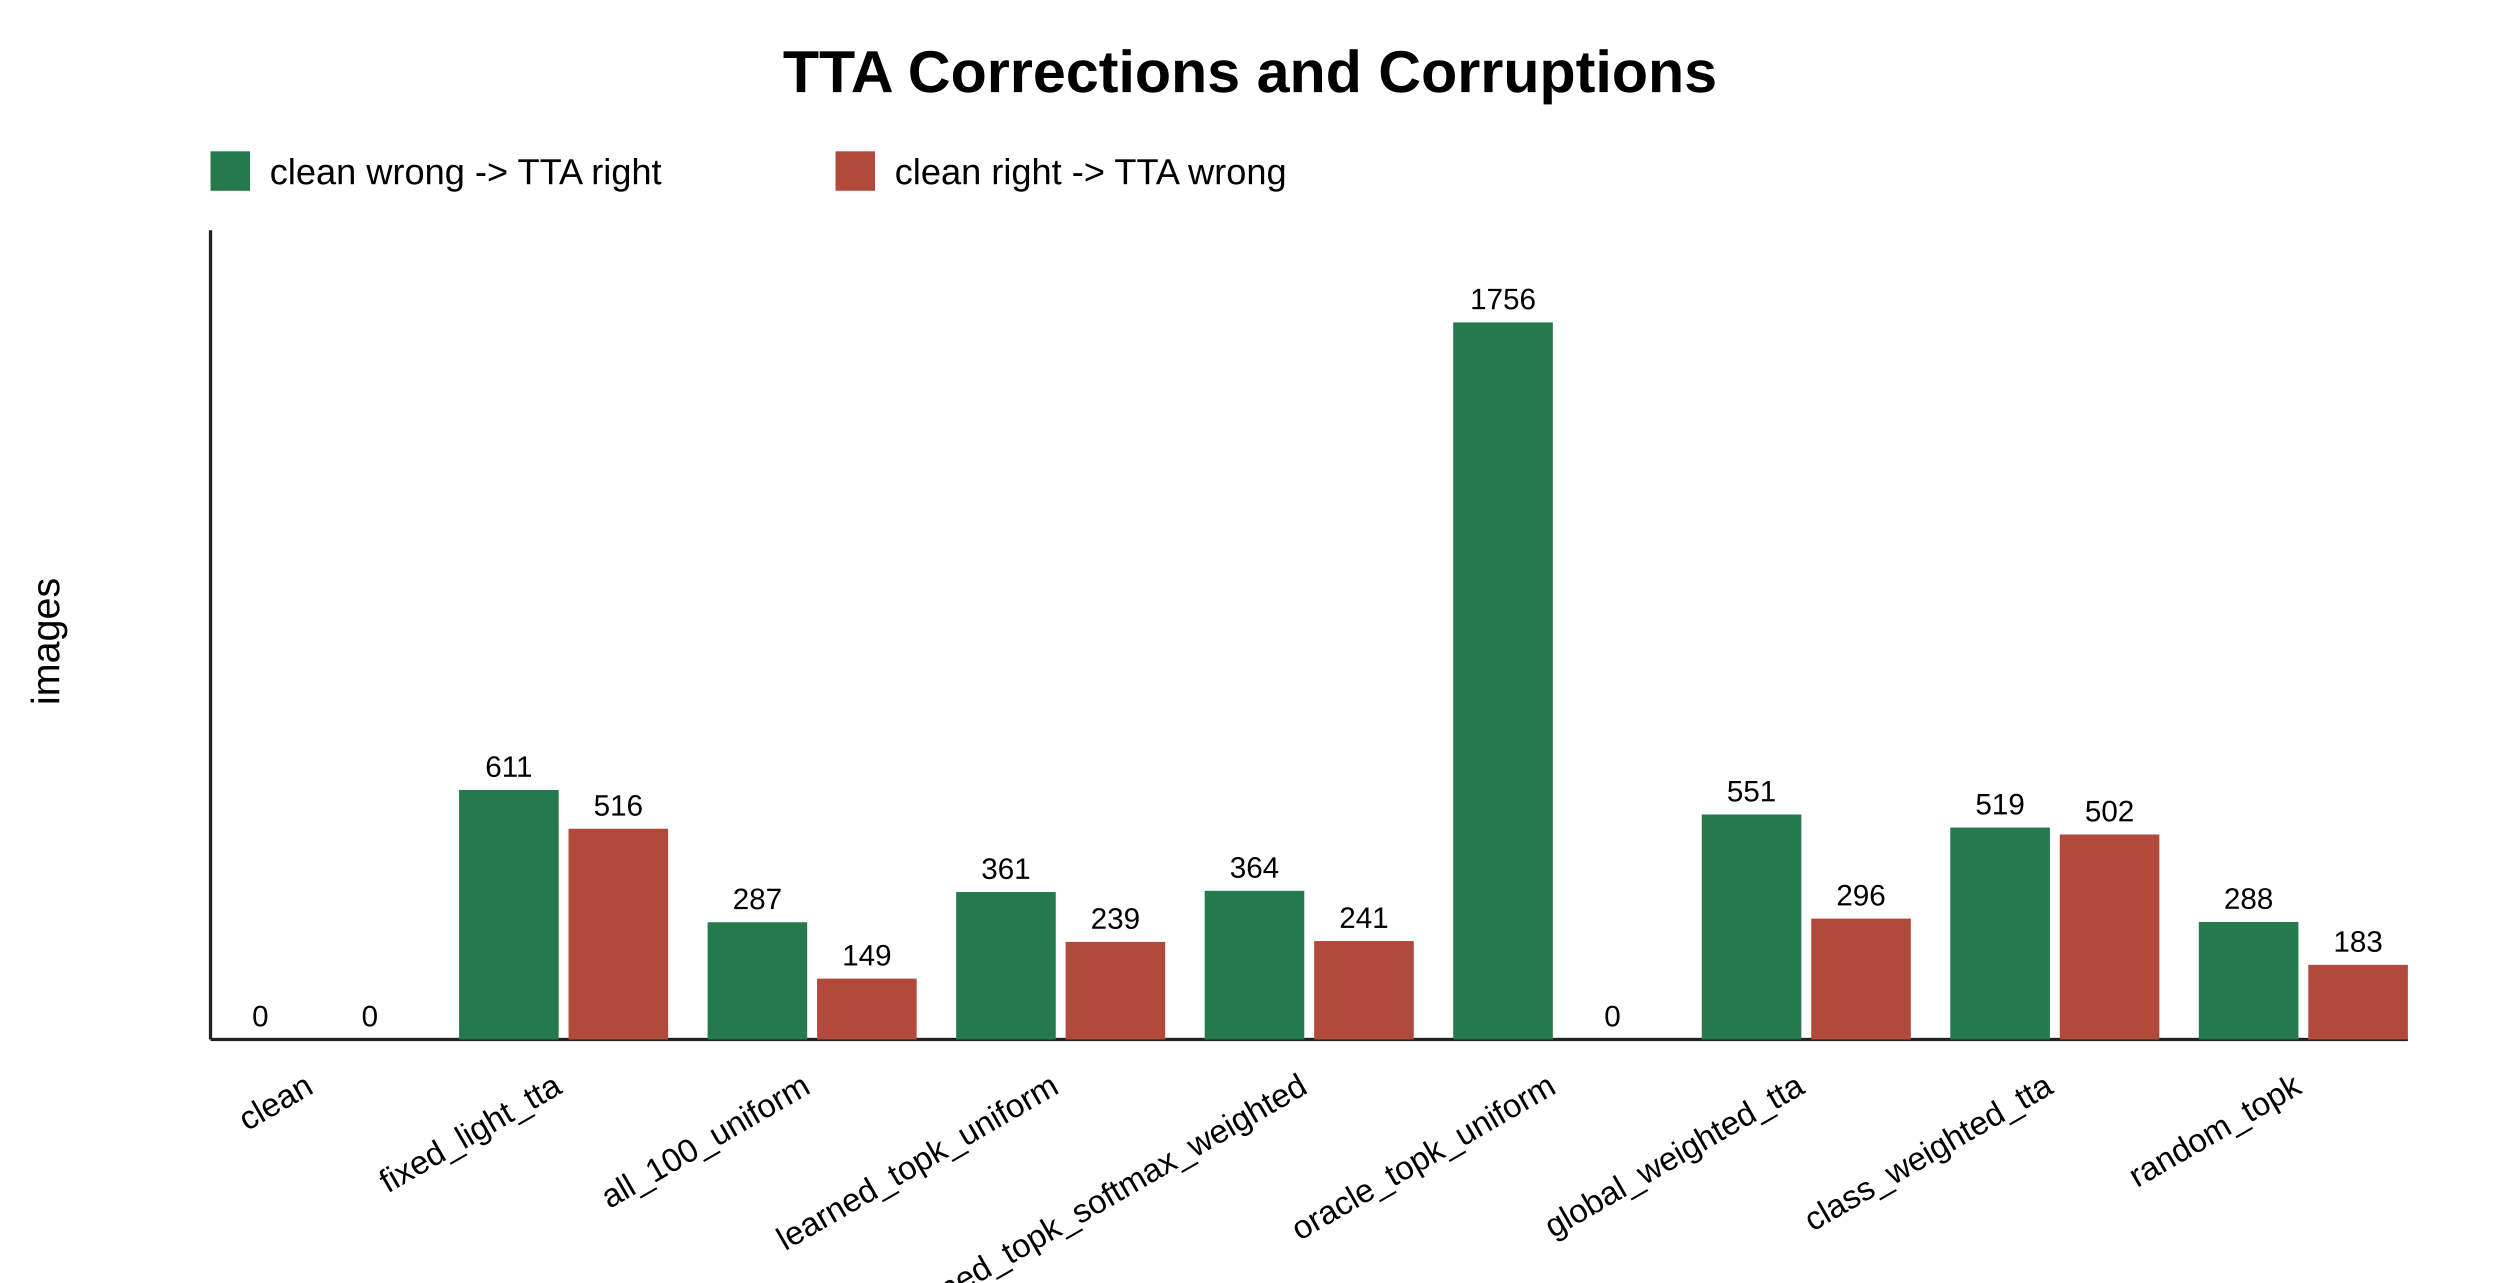
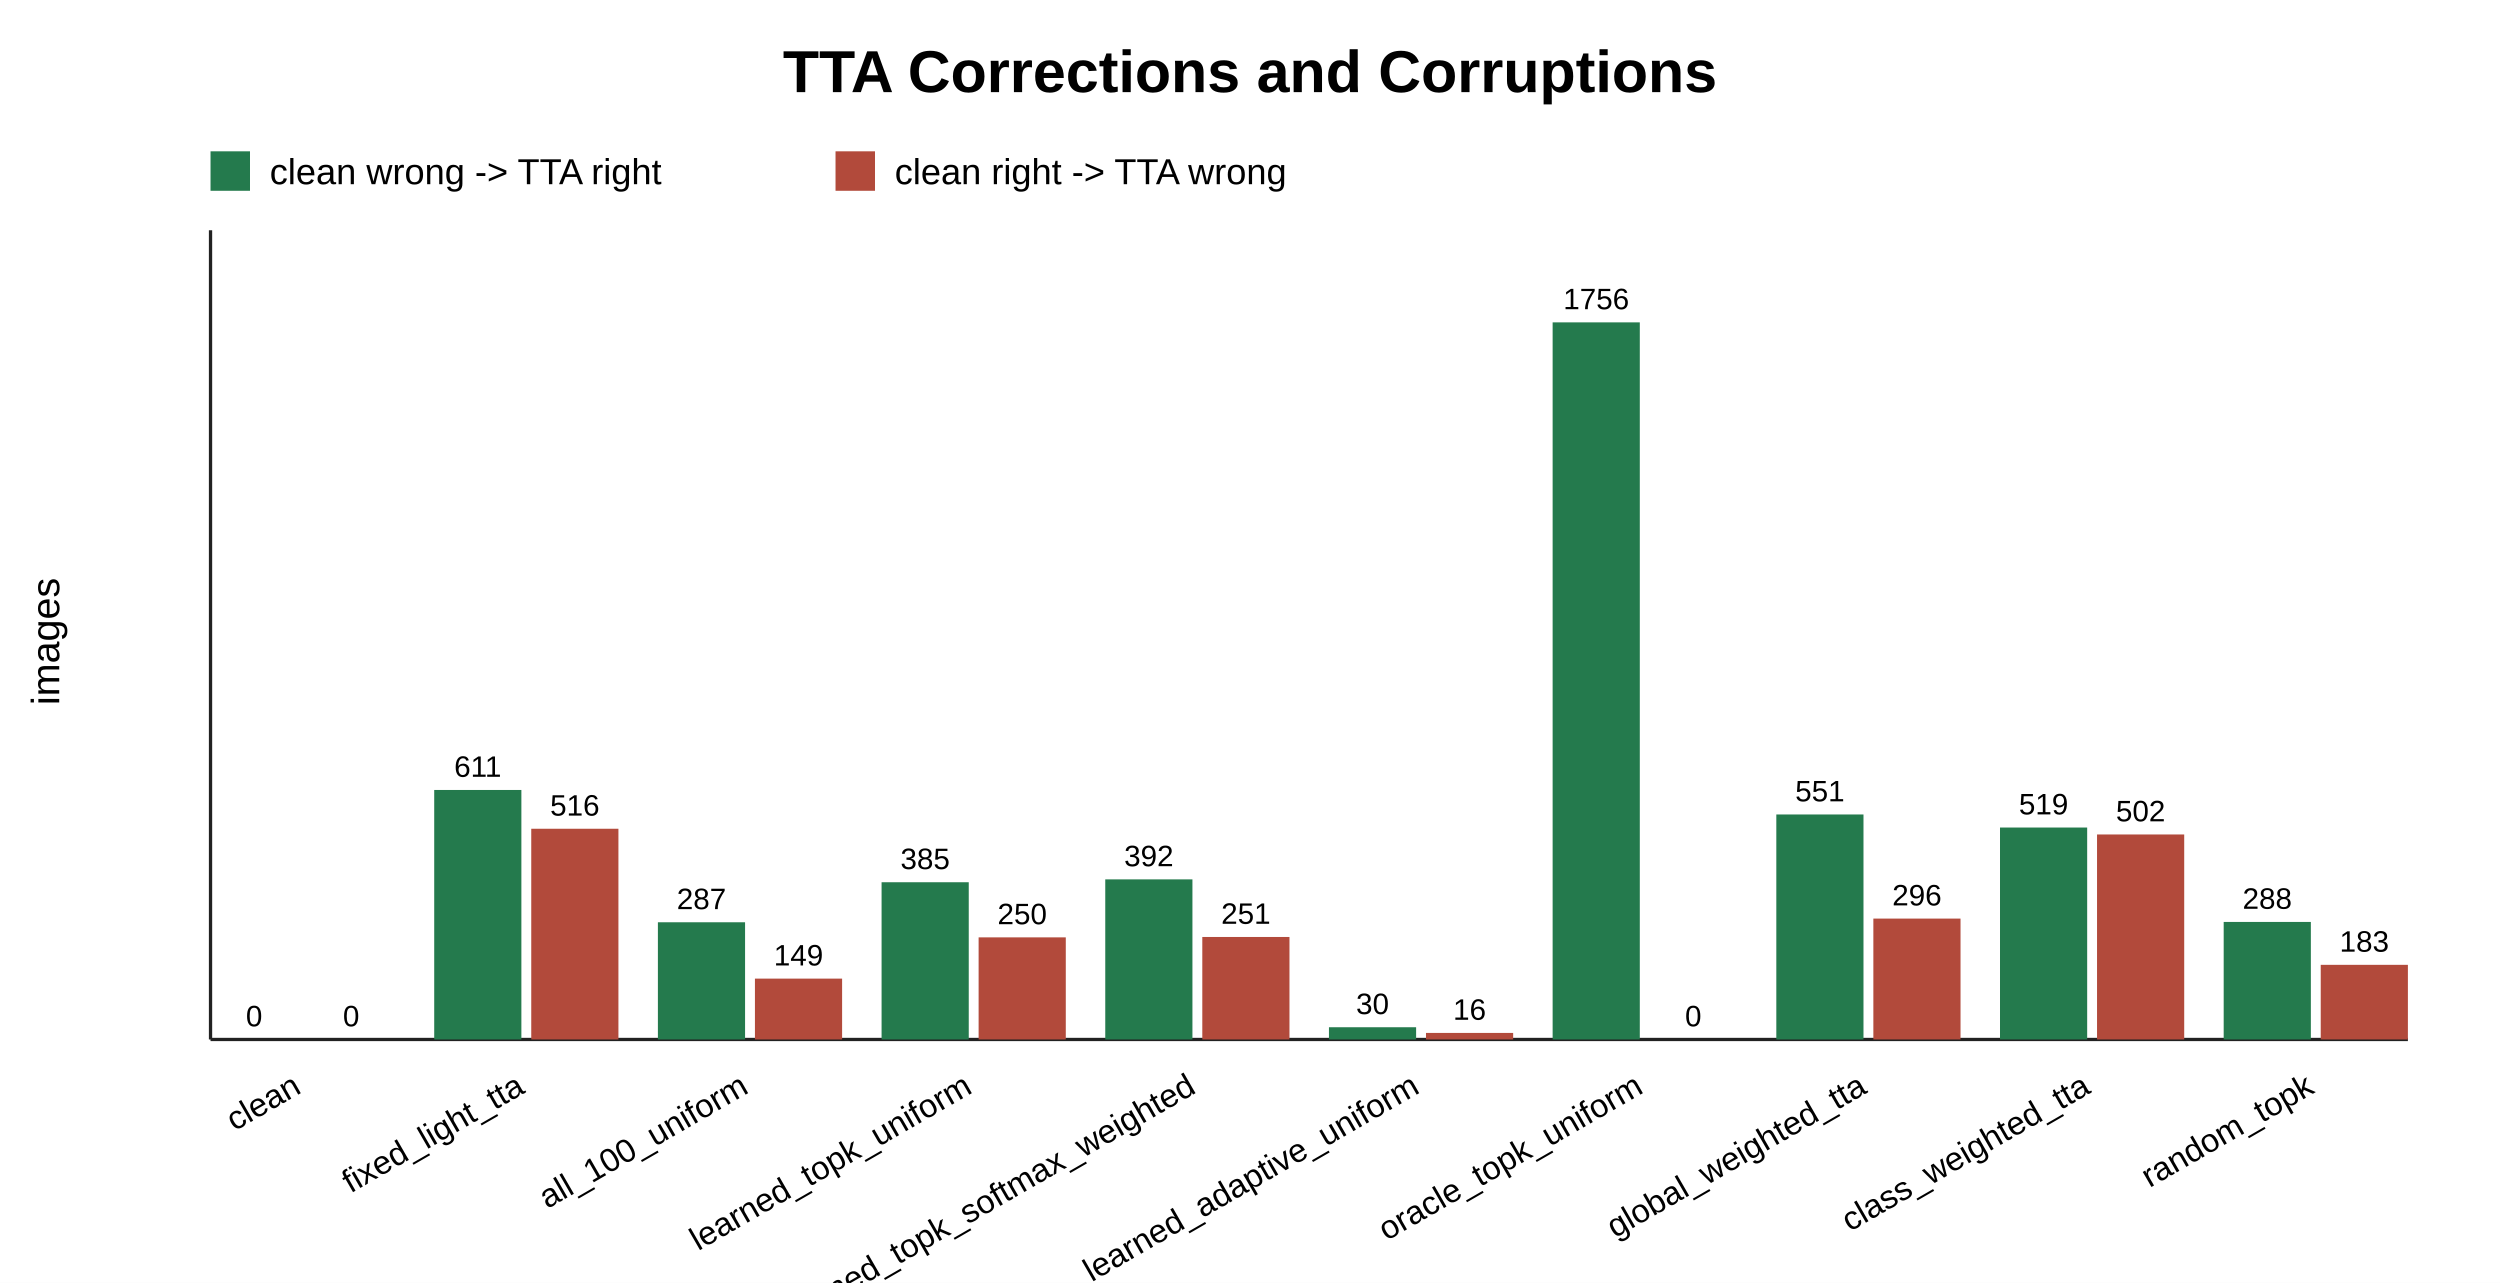
<svg xmlns="http://www.w3.org/2000/svg" width="760" height="390" viewBox="0 0 760 390">
  <rect width="100%" height="100%" fill="#ffffff" />
  <text x="380" y="28" text-anchor="middle" font-family="Arial" font-size="18" font-weight="700">TTA Corrections and Corruptions</text>
  <text x="18" y="195" transform="rotate(-90 18 195)" text-anchor="middle" font-family="Arial" font-size="12">images</text>
  <line x1="64" y1="316" x2="732" y2="316" stroke="#222" />
  <line x1="64" y1="70" x2="64" y2="316" stroke="#222" />
  <rect x="64" y="46" width="12" height="12" fill="#247a4d" />
  <text x="82" y="56" font-family="Arial" font-size="11">clean wrong -&gt; TTA right</text>
  <rect x="254" y="46" width="12" height="12" fill="#b24a3b" />
  <text x="272" y="56" font-family="Arial" font-size="11">clean right -&gt; TTA wrong</text>
-   <rect x="64.00" y="316.00" width="30.28" height="0.00" fill="#247a4d" />
-   <text x="79.14" y="312.00" text-anchor="middle" font-family="Arial" font-size="9">0</text>
-   <rect x="97.28" y="316.00" width="30.28" height="0.00" fill="#b24a3b" />
-   <text x="112.42" y="312.00" text-anchor="middle" font-family="Arial" font-size="9">0</text>
-   <text x="95.78" y="332" text-anchor="end" font-family="Arial" font-size="10" transform="rotate(-30 95.78 332)">clean</text>
-   <rect x="139.56" y="240.15" width="30.28" height="75.85" fill="#247a4d" />
-   <text x="154.69" y="236.15" text-anchor="middle" font-family="Arial" font-size="9">611</text>
-   <rect x="172.83" y="251.94" width="30.28" height="64.06" fill="#b24a3b" />
-   <text x="187.97" y="247.94" text-anchor="middle" font-family="Arial" font-size="9">516</text>
-   <text x="171.33" y="332" text-anchor="end" font-family="Arial" font-size="10" transform="rotate(-30 171.33 332)">fixed_light_tta</text>
-   <rect x="215.11" y="280.37" width="30.28" height="35.63" fill="#247a4d" />
-   <text x="230.25" y="276.37" text-anchor="middle" font-family="Arial" font-size="9">287</text>
-   <rect x="248.39" y="297.50" width="30.28" height="18.50" fill="#b24a3b" />
-   <text x="263.53" y="293.50" text-anchor="middle" font-family="Arial" font-size="9">149</text>
-   <text x="246.89" y="332" text-anchor="end" font-family="Arial" font-size="10" transform="rotate(-30 246.89 332)">all_100_uniform</text>
-   <rect x="290.67" y="271.18" width="30.28" height="44.82" fill="#247a4d" />
-   <text x="305.81" y="267.18" text-anchor="middle" font-family="Arial" font-size="9">361</text>
-   <rect x="323.94" y="286.33" width="30.28" height="29.67" fill="#b24a3b" />
-   <text x="339.08" y="282.33" text-anchor="middle" font-family="Arial" font-size="9">239</text>
-   <text x="322.44" y="332" text-anchor="end" font-family="Arial" font-size="10" transform="rotate(-30 322.44 332)">learned_topk_uniform</text>
-   <rect x="366.22" y="270.81" width="30.28" height="45.19" fill="#247a4d" />
-   <text x="381.36" y="266.81" text-anchor="middle" font-family="Arial" font-size="9">364</text>
-   <rect x="399.50" y="286.08" width="30.28" height="29.92" fill="#b24a3b" />
-   <text x="414.64" y="282.08" text-anchor="middle" font-family="Arial" font-size="9">241</text>
-   <text x="398.00" y="332" text-anchor="end" font-family="Arial" font-size="10" transform="rotate(-30 398.00 332)">learned_topk_softmax_weighted</text>
-   <rect x="441.78" y="98.00" width="30.28" height="218.00" fill="#247a4d" />
-   <text x="456.92" y="94.00" text-anchor="middle" font-family="Arial" font-size="9">1756</text>
-   <rect x="475.06" y="316.00" width="30.28" height="0.00" fill="#b24a3b" />
-   <text x="490.19" y="312.00" text-anchor="middle" font-family="Arial" font-size="9">0</text>
-   <text x="473.56" y="332" text-anchor="end" font-family="Arial" font-size="10" transform="rotate(-30 473.56 332)">oracle_topk_uniform</text>
-   <rect x="517.33" y="247.60" width="30.28" height="68.40" fill="#247a4d" />
-   <text x="532.47" y="243.60" text-anchor="middle" font-family="Arial" font-size="9">551</text>
-   <rect x="550.61" y="279.25" width="30.28" height="36.75" fill="#b24a3b" />
-   <text x="565.75" y="275.25" text-anchor="middle" font-family="Arial" font-size="9">296</text>
-   <text x="549.11" y="332" text-anchor="end" font-family="Arial" font-size="10" transform="rotate(-30 549.11 332)">global_weighted_tta</text>
-   <rect x="592.89" y="251.57" width="30.28" height="64.43" fill="#247a4d" />
-   <text x="608.03" y="247.57" text-anchor="middle" font-family="Arial" font-size="9">519</text>
-   <rect x="626.17" y="253.68" width="30.28" height="62.32" fill="#b24a3b" />
-   <text x="641.31" y="249.68" text-anchor="middle" font-family="Arial" font-size="9">502</text>
-   <text x="624.67" y="332" text-anchor="end" font-family="Arial" font-size="10" transform="rotate(-30 624.67 332)">class_weighted_tta</text>
-   <rect x="668.44" y="280.27" width="30.28" height="35.73" fill="#247a4d" />
-   <text x="683.58" y="276.27" text-anchor="middle" font-family="Arial" font-size="9">288</text>
-   <rect x="701.72" y="293.31" width="30.28" height="22.69" fill="#b24a3b" />
-   <text x="716.86" y="289.31" text-anchor="middle" font-family="Arial" font-size="9">183</text>
-   <text x="700.22" y="332" text-anchor="end" font-family="Arial" font-size="10" transform="rotate(-30 700.22 332)">random_topk</text>
+   <rect x="64.00" y="316.00" width="26.50" height="0.00" fill="#247a4d" />
+   <text x="77.25" y="312.00" text-anchor="middle" font-family="Arial" font-size="9">0</text>
+   <rect x="93.50" y="316.00" width="26.50" height="0.00" fill="#b24a3b" />
+   <text x="106.75" y="312.00" text-anchor="middle" font-family="Arial" font-size="9">0</text>
+   <text x="92.00" y="332" text-anchor="end" font-family="Arial" font-size="10" transform="rotate(-30 92.00 332)">clean</text>
+   <rect x="132.00" y="240.15" width="26.50" height="75.85" fill="#247a4d" />
+   <text x="145.25" y="236.15" text-anchor="middle" font-family="Arial" font-size="9">611</text>
+   <rect x="161.50" y="251.94" width="26.50" height="64.06" fill="#b24a3b" />
+   <text x="174.75" y="247.94" text-anchor="middle" font-family="Arial" font-size="9">516</text>
+   <text x="160.00" y="332" text-anchor="end" font-family="Arial" font-size="10" transform="rotate(-30 160.00 332)">fixed_light_tta</text>
+   <rect x="200.00" y="280.37" width="26.50" height="35.63" fill="#247a4d" />
+   <text x="213.25" y="276.37" text-anchor="middle" font-family="Arial" font-size="9">287</text>
+   <rect x="229.50" y="297.50" width="26.50" height="18.50" fill="#b24a3b" />
+   <text x="242.75" y="293.50" text-anchor="middle" font-family="Arial" font-size="9">149</text>
+   <text x="228.00" y="332" text-anchor="end" font-family="Arial" font-size="10" transform="rotate(-30 228.00 332)">all_100_uniform</text>
+   <rect x="268.00" y="268.20" width="26.50" height="47.80" fill="#247a4d" />
+   <text x="281.25" y="264.20" text-anchor="middle" font-family="Arial" font-size="9">385</text>
+   <rect x="297.50" y="284.96" width="26.50" height="31.04" fill="#b24a3b" />
+   <text x="310.75" y="280.96" text-anchor="middle" font-family="Arial" font-size="9">250</text>
+   <text x="296.00" y="332" text-anchor="end" font-family="Arial" font-size="10" transform="rotate(-30 296.00 332)">learned_topk_uniform</text>
+   <rect x="336.00" y="267.33" width="26.50" height="48.67" fill="#247a4d" />
+   <text x="349.25" y="263.33" text-anchor="middle" font-family="Arial" font-size="9">392</text>
+   <rect x="365.50" y="284.84" width="26.50" height="31.16" fill="#b24a3b" />
+   <text x="378.75" y="280.84" text-anchor="middle" font-family="Arial" font-size="9">251</text>
+   <text x="364.00" y="332" text-anchor="end" font-family="Arial" font-size="10" transform="rotate(-30 364.00 332)">learned_topk_softmax_weighted</text>
+   <rect x="404.00" y="312.28" width="26.50" height="3.72" fill="#247a4d" />
+   <text x="417.25" y="308.28" text-anchor="middle" font-family="Arial" font-size="9">30</text>
+   <rect x="433.50" y="314.01" width="26.50" height="1.99" fill="#b24a3b" />
+   <text x="446.75" y="310.01" text-anchor="middle" font-family="Arial" font-size="9">16</text>
+   <text x="432.00" y="332" text-anchor="end" font-family="Arial" font-size="10" transform="rotate(-30 432.00 332)">learned_adaptive_uniform</text>
+   <rect x="472.00" y="98.00" width="26.50" height="218.00" fill="#247a4d" />
+   <text x="485.25" y="94.00" text-anchor="middle" font-family="Arial" font-size="9">1756</text>
+   <rect x="501.50" y="316.00" width="26.50" height="0.00" fill="#b24a3b" />
+   <text x="514.75" y="312.00" text-anchor="middle" font-family="Arial" font-size="9">0</text>
+   <text x="500.00" y="332" text-anchor="end" font-family="Arial" font-size="10" transform="rotate(-30 500.00 332)">oracle_topk_uniform</text>
+   <rect x="540.00" y="247.60" width="26.50" height="68.40" fill="#247a4d" />
+   <text x="553.25" y="243.60" text-anchor="middle" font-family="Arial" font-size="9">551</text>
+   <rect x="569.50" y="279.25" width="26.50" height="36.75" fill="#b24a3b" />
+   <text x="582.75" y="275.25" text-anchor="middle" font-family="Arial" font-size="9">296</text>
+   <text x="568.00" y="332" text-anchor="end" font-family="Arial" font-size="10" transform="rotate(-30 568.00 332)">global_weighted_tta</text>
+   <rect x="608.00" y="251.57" width="26.50" height="64.43" fill="#247a4d" />
+   <text x="621.25" y="247.57" text-anchor="middle" font-family="Arial" font-size="9">519</text>
+   <rect x="637.50" y="253.68" width="26.50" height="62.32" fill="#b24a3b" />
+   <text x="650.75" y="249.68" text-anchor="middle" font-family="Arial" font-size="9">502</text>
+   <text x="636.00" y="332" text-anchor="end" font-family="Arial" font-size="10" transform="rotate(-30 636.00 332)">class_weighted_tta</text>
+   <rect x="676.00" y="280.27" width="26.50" height="35.73" fill="#247a4d" />
+   <text x="689.25" y="276.27" text-anchor="middle" font-family="Arial" font-size="9">288</text>
+   <rect x="705.50" y="293.31" width="26.50" height="22.69" fill="#b24a3b" />
+   <text x="718.75" y="289.31" text-anchor="middle" font-family="Arial" font-size="9">183</text>
+   <text x="704.00" y="332" text-anchor="end" font-family="Arial" font-size="10" transform="rotate(-30 704.00 332)">random_topk</text>
</svg>
